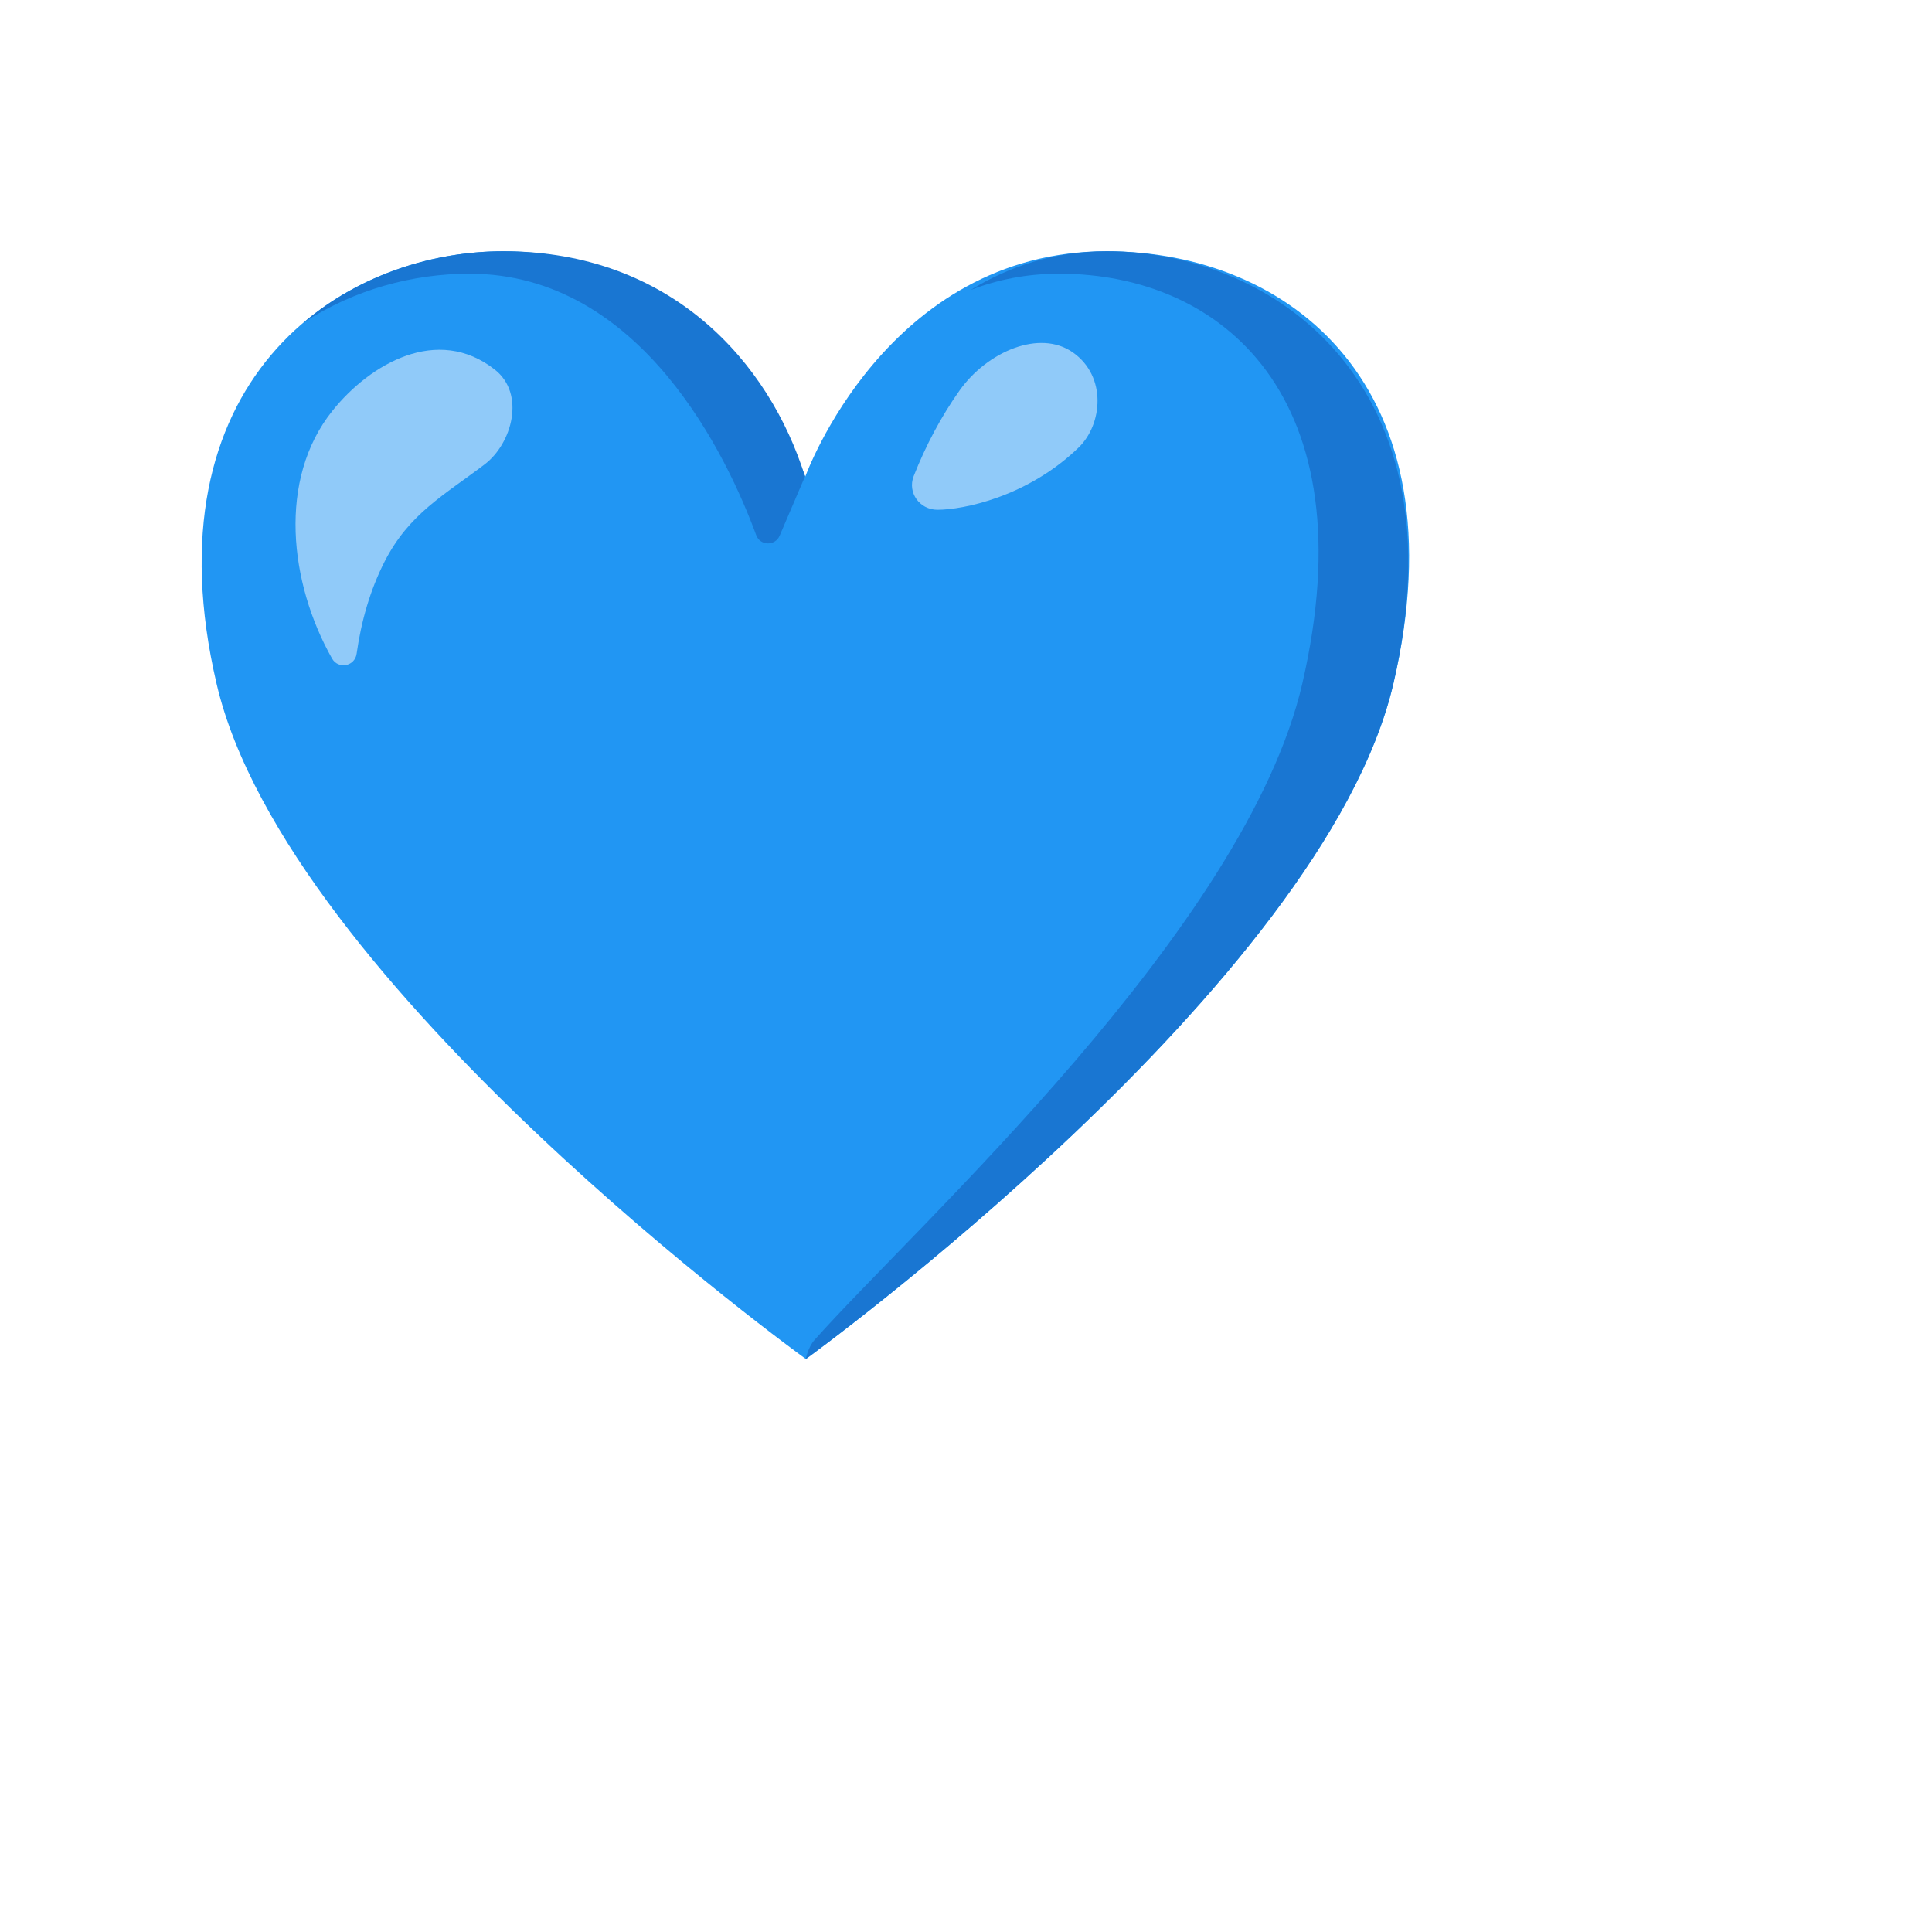
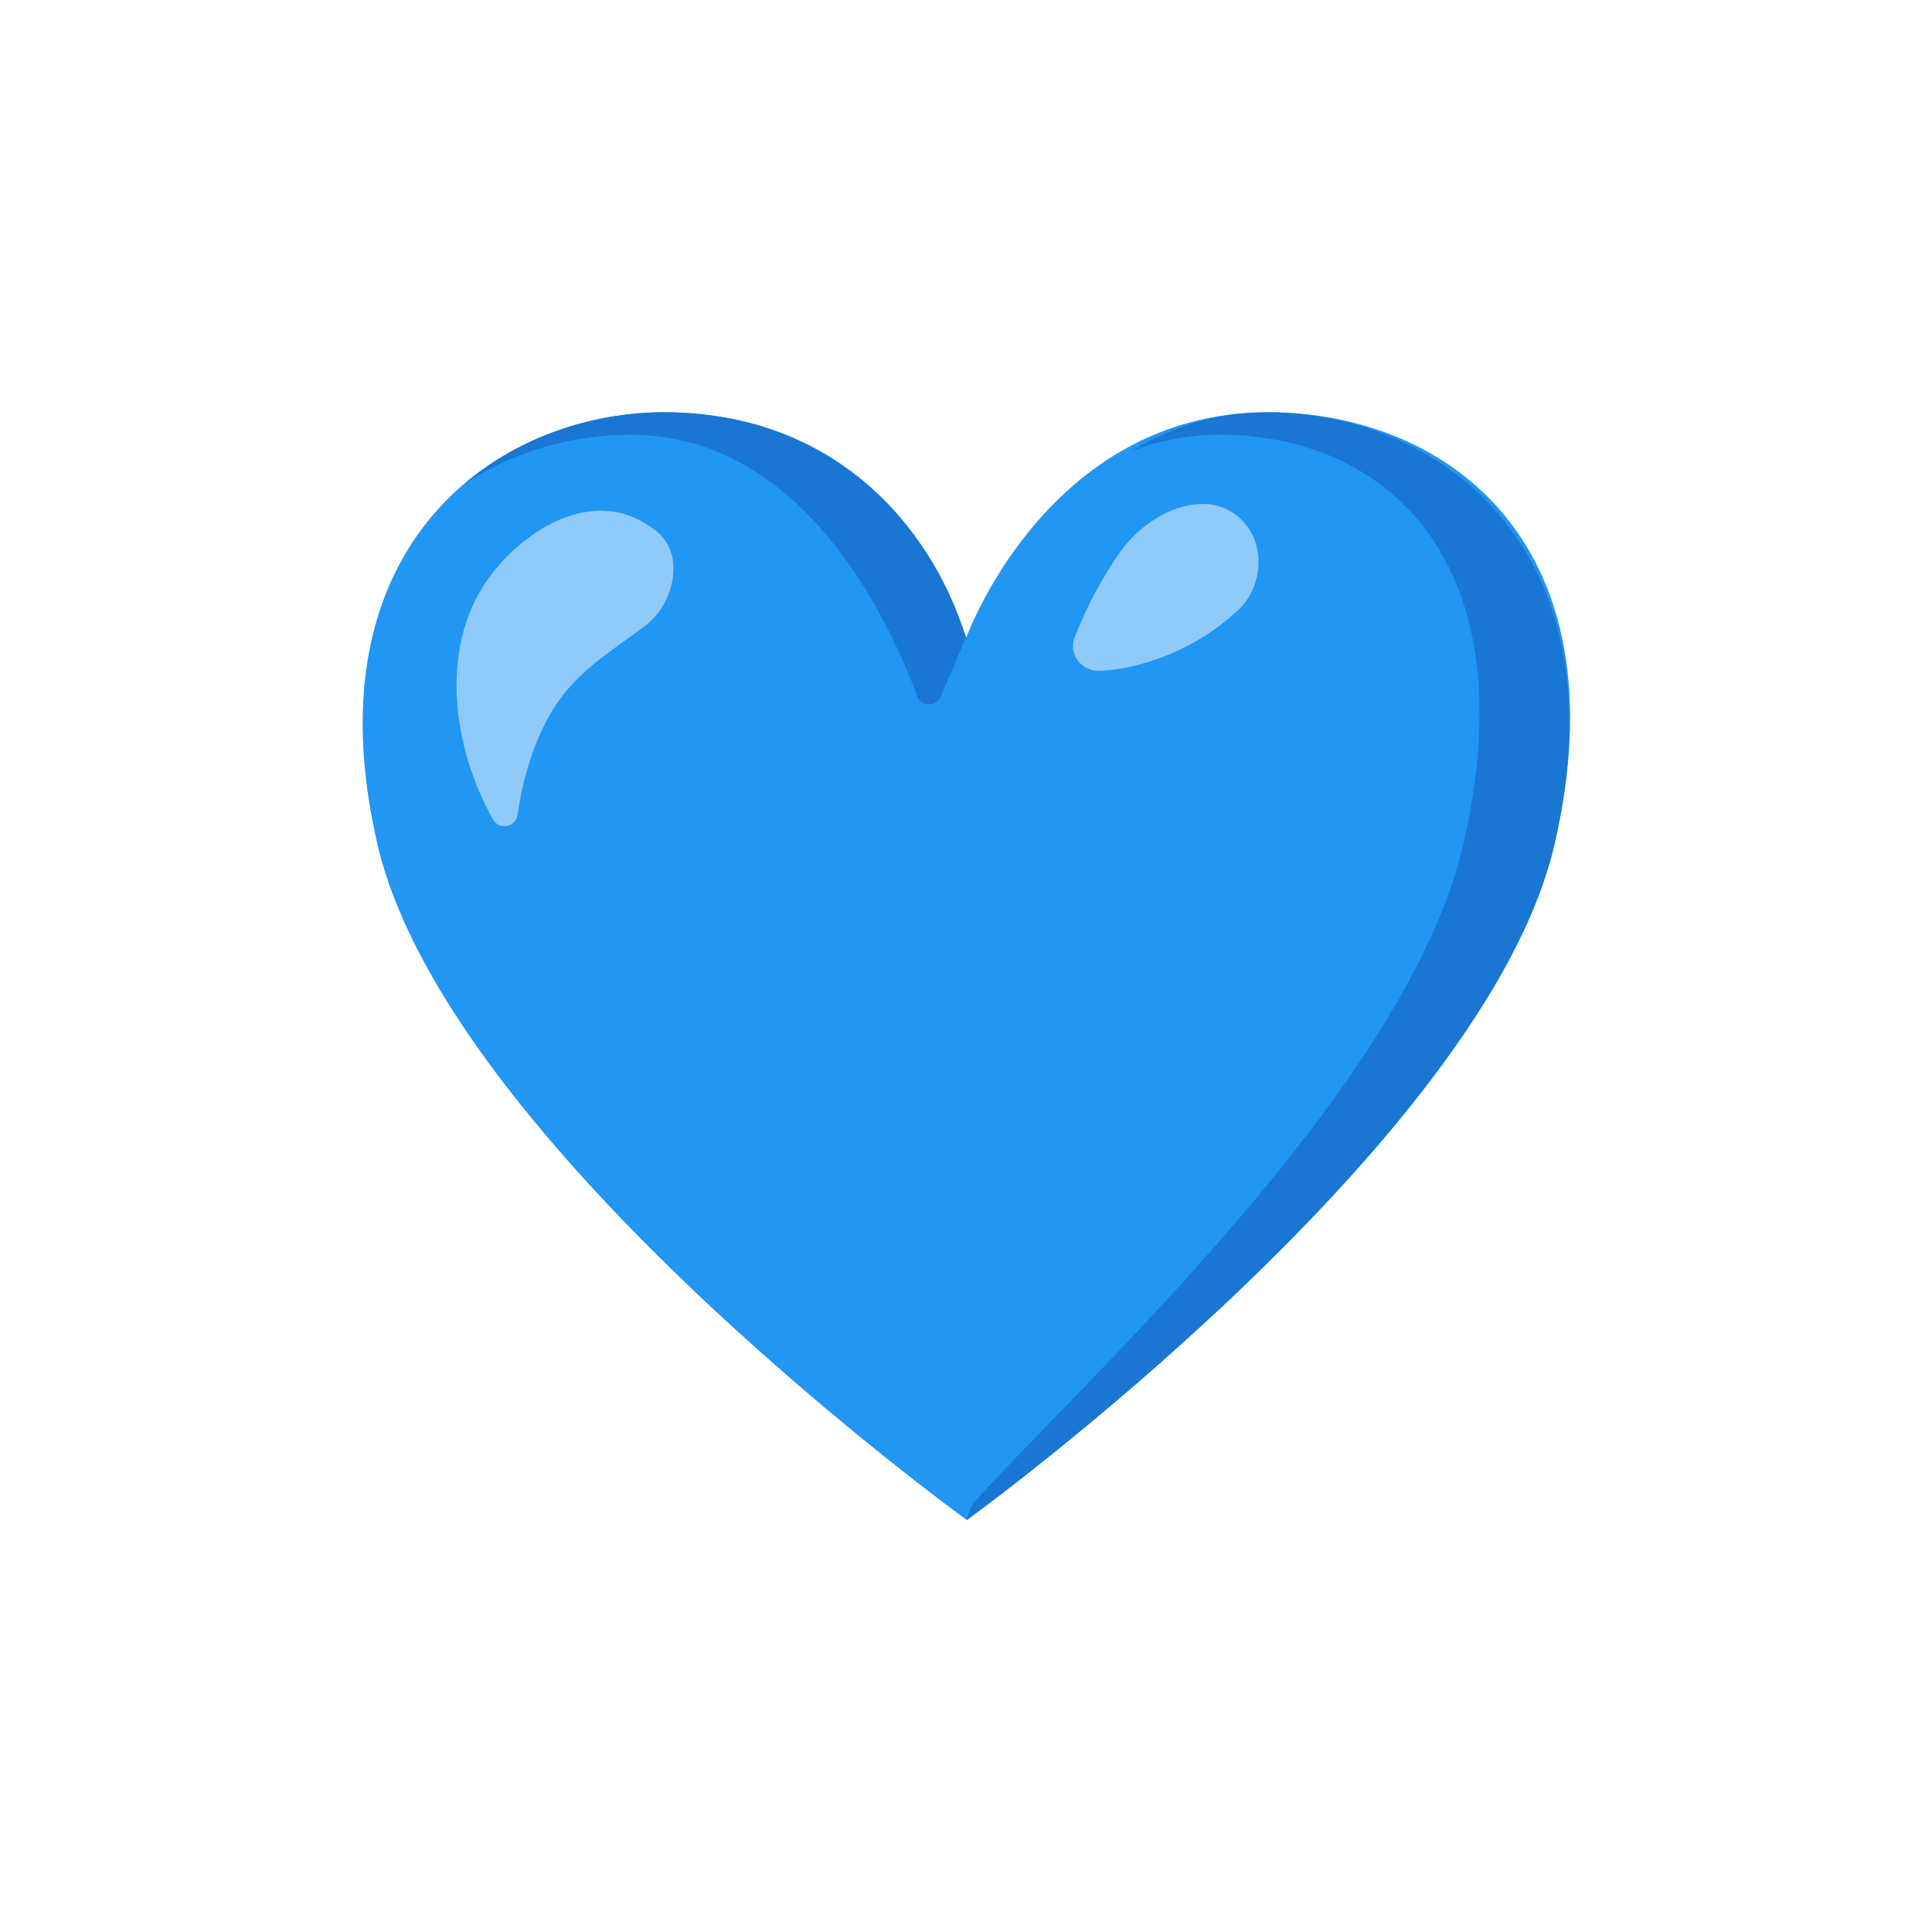
<svg xmlns="http://www.w3.org/2000/svg" width="800px" height="800px" viewBox="-16 -16 192 192">
-   <path d="M93.99 8.97c-21.91 0-29.96 22.39-29.96 22.39s-7.94-22.39-30-22.39c-16.58 0-35.48 13.14-28.5 43.01s58.56 67.08 58.56 67.08s51.39-37.21 58.38-67.08c6.98-29.87-10.56-43.01-28.48-43.01z" fill="#2196f3" />
-   <g fill="#1976d2">
-     <path d="M30.65 11.2c17.2 0 25.74 18.49 28.5 25.98c.39 1.07 1.88 1.1 2.33.06L64 31.35C60.45 20.01 50.69 8.97 34.03 8.97c-6.9 0-14.19 2.28-19.86 7.09c5.01-3.29 10.88-4.86 16.48-4.86z" />
-     <path d="M93.99 8.97c-5.29 0-9.77 1.54-13.53 3.85c2.64-1.02 5.56-1.62 8.8-1.62c16.21 0 30.72 12.29 24.17 40.7c-5.62 24.39-38.46 53.98-48.49 65.27c-.64.72-.86 1.88-.86 1.88s51.39-37.21 58.38-67.08c6.99-29.86-11.89-43-28.47-43z" />
+   <g transform="translate(16,16)">
+     <path d="M93.99 8.97c-21.91 0-29.96 22.39-29.96 22.39s-7.94-22.39-30-22.39c-16.58 0-35.48 13.14-28.5 43.01s58.56 67.08 58.56 67.08s51.39-37.21 58.38-67.08c6.98-29.87-10.56-43.01-28.48-43.01z" fill="#2196f3" />
+     <g fill="#1976d2">
+       <path d="M30.65 11.2c17.2 0 25.74 18.49 28.5 25.98c.39 1.07 1.88 1.1 2.33.06L64 31.35C60.45 20.01 50.69 8.97 34.03 8.97c-6.9 0-14.19 2.28-19.86 7.09c5.01-3.29 10.88-4.86 16.48-4.86z" />
+       <path d="M93.99 8.97c-5.29 0-9.77 1.54-13.53 3.85c2.64-1.02 5.56-1.62 8.8-1.62c16.21 0 30.72 12.29 24.17 40.7c-5.62 24.39-38.46 53.98-48.49 65.27c-.64.72-.86 1.88-.86 1.88s51.39-37.21 58.38-67.08c6.99-29.86-11.89-43-28.47-43z" />
+     </g>
+     <path d="M17.04 24.82c3.75-4.68 10.45-8.55 16.13-4.09c3.07 2.41 1.73 7.35-1.02 9.43c-4 3.04-7.48 4.87-9.92 9.63c-1.46 2.86-2.34 5.99-2.79 9.18c-.18 1.26-1.83 1.57-2.45.46c-4.22-7.48-5.42-17.78.05-24.61z" fill="#90caf9" />
+     <path d="M77.16 34.66c-1.76 0-3-1.7-2.36-3.34c1.19-3.02 2.73-5.94 4.58-8.54c2.74-3.84 7.95-6.08 11.25-3.75c3.38 2.38 2.94 7.14.57 9.44c-5.09 4.93-11.51 6.19-14.04 6.19z" fill="#90caf9" />
  </g>
-   <path d="M17.04 24.82c3.75-4.68 10.45-8.55 16.13-4.09c3.07 2.41 1.73 7.35-1.02 9.43c-4 3.04-7.48 4.87-9.92 9.63c-1.46 2.86-2.34 5.99-2.79 9.18c-.18 1.26-1.83 1.57-2.45.46c-4.22-7.48-5.42-17.78.05-24.61z" fill="#90caf9" />
-   <path d="M77.16 34.66c-1.76 0-3-1.7-2.36-3.34c1.19-3.02 2.73-5.94 4.58-8.54c2.74-3.84 7.95-6.08 11.25-3.75c3.38 2.38 2.94 7.14.57 9.44c-5.09 4.93-11.51 6.19-14.04 6.19z" fill="#90caf9" />
</svg>
